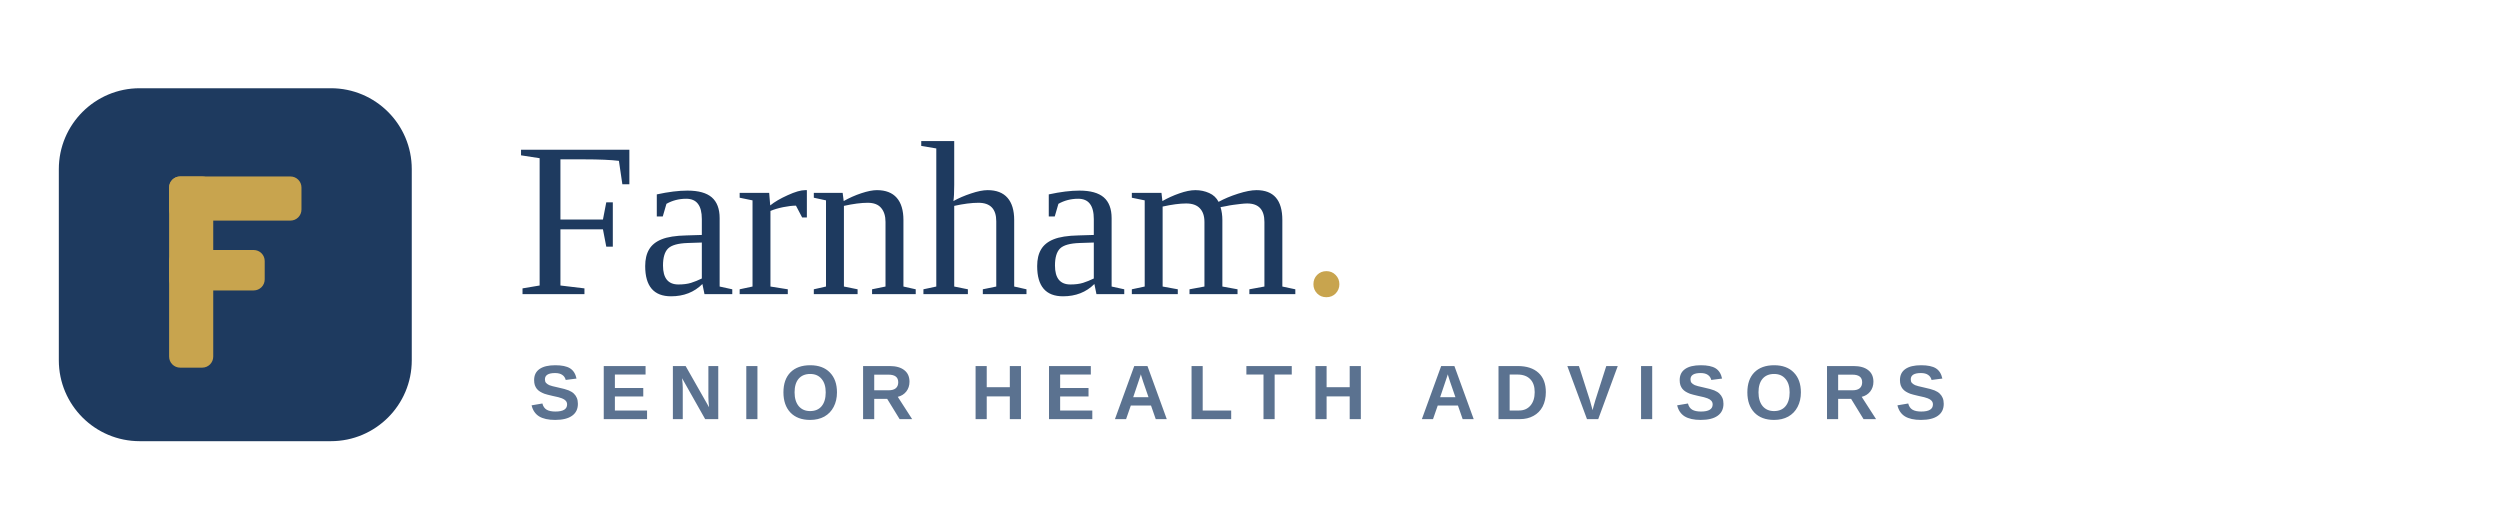
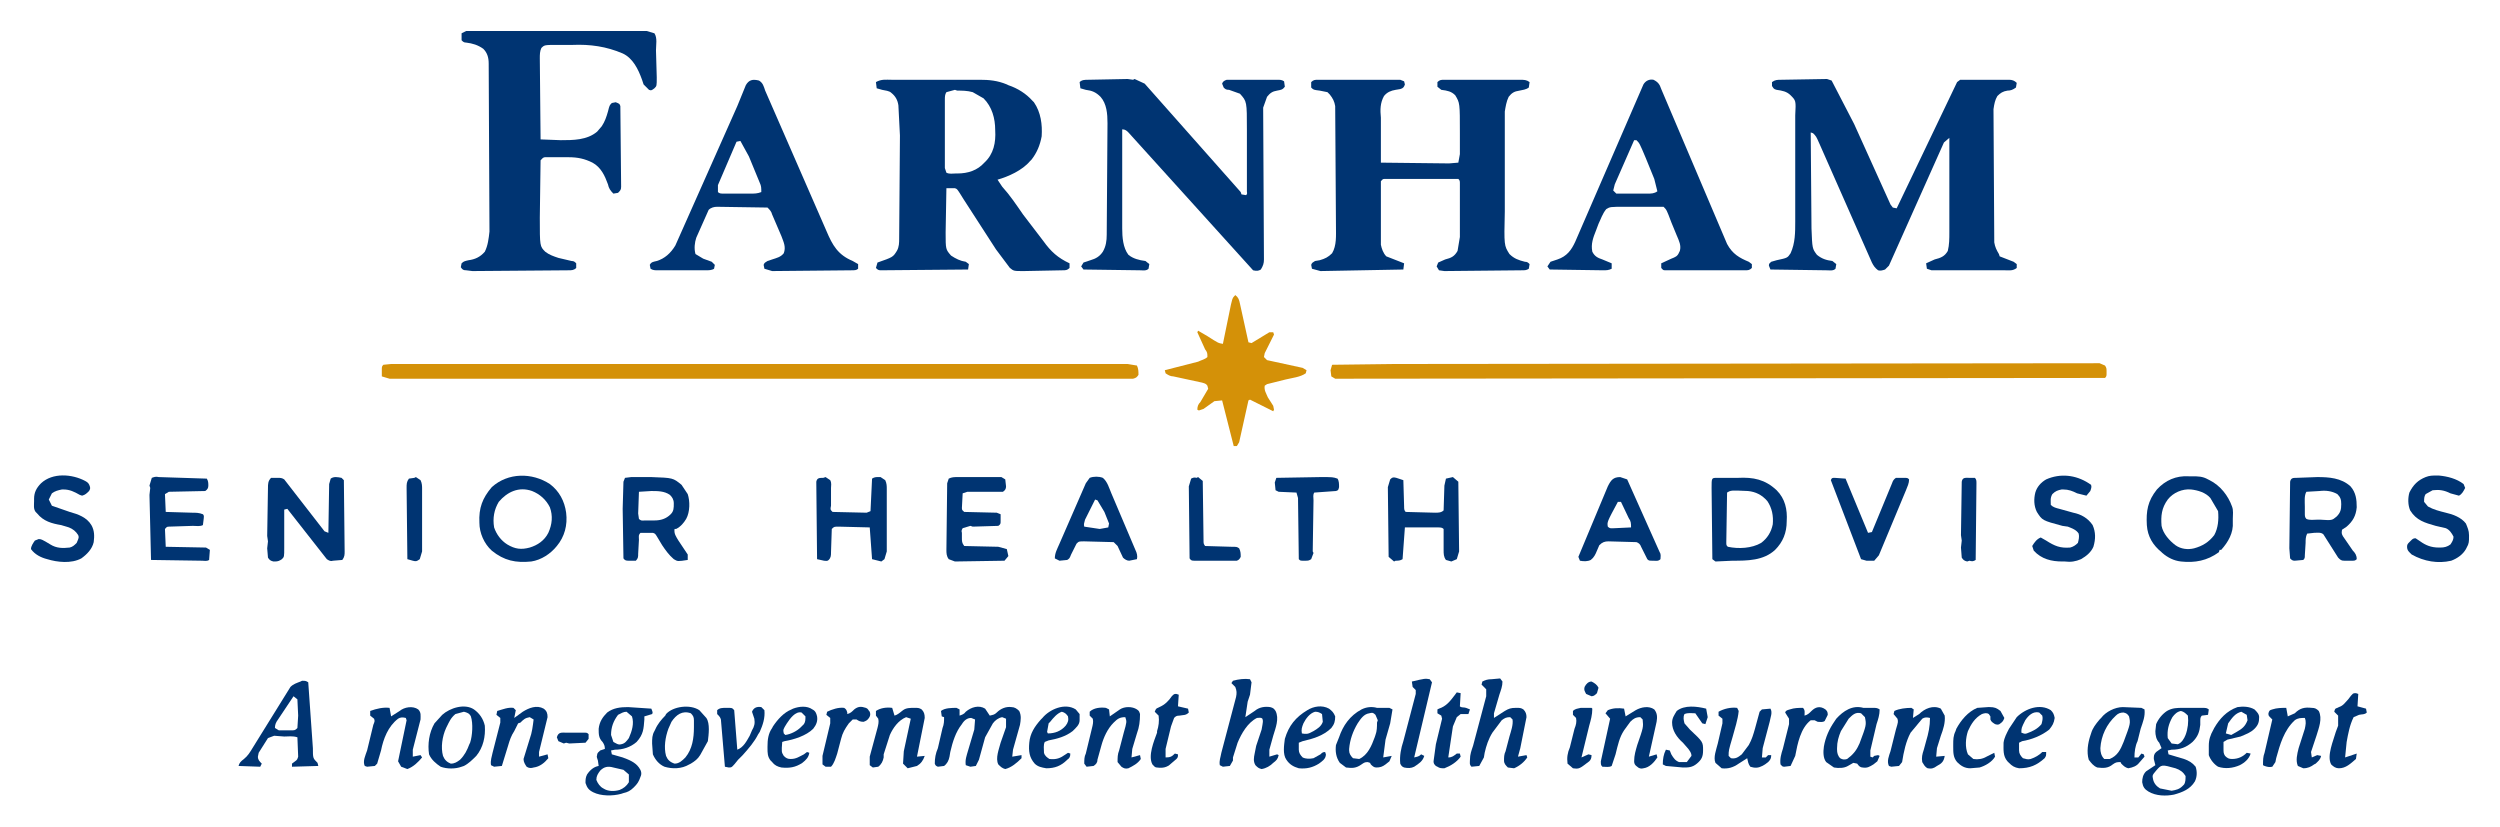
- <svg xmlns="http://www.w3.org/2000/svg" viewBox="0 0 340 72" role="img" aria-label="Farnham Senior Health Advisors">
-   <rect x="8" y="12" width="48" height="48" rx="11" fill="#1E3A5F" />
-   <rect x="23" y="24" width="6" height="26" rx="1.5" fill="#C8A44E" />
-   <rect x="23" y="24" width="18" height="6" rx="1.5" fill="#C8A44E" />
-   <rect x="23" y="34" width="13" height="5.5" rx="1.5" fill="#C8A44E" />
-   <text x="70" y="40" font-family="'DM Serif Display', Georgia, 'Times New Roman', serif" font-size="30" fill="#1E3A5F">Farnham<tspan fill="#C8A44E">.</tspan>
-   </text>
-   <text x="72" y="57" font-family="'Plus Jakarta Sans', Arial, Helvetica, sans-serif" font-size="10.5" letter-spacing="2.4" fill="#5B7290" font-weight="600">SENIOR HEALTH ADVISORS</text>
+ <svg xmlns="http://www.w3.org/2000/svg" viewBox="406 526 3228 1067" role="img" aria-label="Farnham Senior Health Advisors - a non-government health insurance agent">
+   <g fill="#003472">
+     <path d="M1008 566L1241 566L1251 569C1255 575 1253 584 1253 591L1254 626C1254 637 1254 637 1251 640C1247 643 1247 643 1244 642L1237 635L1235 629C1230 615 1223 601 1210 595C1189 586 1168 583 1145 584L1126 584C1109 584 1109 584 1105 588C1103 592 1103 597 1103 601L1104 706L1130 707C1146 707 1164 707 1177 696L1183 689C1187 683 1189 677 1191 670C1193 662 1193 662 1196 659L1201 658C1206 660 1206 660 1207 663L1208 767C1208 771 1207 772 1204 775L1198 776C1194 772 1192 769 1191 764C1187 753 1182 742 1171 736C1161 731 1152 729 1140 729L1110 729C1107 729 1106 731 1104 733L1103 807C1103 844 1103 844 1110 851C1115 855 1121 857 1127 859L1144 863C1147 863 1148 864 1150 866L1150 872C1147 875 1144 875 1140 875L1016 876L1008 875C1004 875 1003 874 1001 871L1002 866C1005 863 1007 863 1011 862C1019 861 1026 858 1032 851C1036 843 1037 834 1038 825L1037 608C1037 600 1035 594 1030 589C1023 584 1016 582 1008 581C1005 581 1004 580 1002 578L1002 569L1008 566Z" />
+     <path d="M1386 630C1391 633 1392 637 1394 643L1473 824C1481 843 1488 855 1507 863L1514 867L1514 873C1512 875 1509 875 1506 875L1403 876L1393 873L1392 868C1393 865 1394 865 1397 863L1403 861C1409 859 1414 858 1418 853C1421 845 1418 839 1415 831L1403 803C1402 799 1400 797 1397 794L1332 793C1328 793 1324 794 1321 797L1305 833C1303 839 1302 847 1304 854L1314 860L1325 864L1329 868L1328 873C1325 875 1321 875 1317 875L1255 875C1252 875 1249 875 1246 873L1245 868C1247 864 1250 864 1254 863C1264 860 1272 853 1278 843L1358 663L1369 636C1373 629 1378 628 1386 630ZM1357 709L1333 765L1333 774C1335 776 1337 776 1341 776L1375 776C1380 776 1384 776 1389 774C1389 769 1389 766 1387 762L1373 728L1362 708L1357 709Z" />
+     <path d="M1557 629L1671 629C1683 629 1694 630 1706 635L1708 636C1720 640 1731 647 1739 656L1741 658C1750 671 1752 687 1751 702C1749 713 1745 723 1738 732L1736 734C1726 746 1708 754 1694 758L1700 767C1710 778 1718 790 1727 803L1753 837C1763 851 1772 859 1787 866L1787 872C1784 875 1782 875 1778 875L1728 876C1715 876 1715 876 1710 872L1692 848L1650 783C1642 770 1642 770 1639 769L1628 769L1627 826C1627 848 1627 848 1634 856C1640 860 1646 863 1653 864L1657 867L1656 874L1543 875C1540 875 1539 874 1537 872L1539 865C1559 858 1559 858 1564 850C1567 845 1567 839 1567 834L1568 701L1566 662C1565 655 1562 650 1557 646C1554 643 1549 643 1545 642L1538 640L1537 632C1544 628 1550 629 1557 629ZM1628 645C1626 648 1626 651 1626 655L1626 743L1628 749C1632 751 1636 750 1640 750L1642 750C1656 750 1668 746 1677 736C1689 725 1692 710 1691 694C1691 679 1687 664 1676 653L1662 645C1655 643 1648 643 1642 643L1639 642L1628 645Z" />
+     <path d="M1811 629L1862 628L1869 629L1871 628L1884 634L2008 774L2009 777L2015 778C2017 776 2016 775 2016 773L2016 694C2016 657 2016 657 2007 647L1993 642C1989 642 1988 641 1986 639L1984 634C1985 631 1987 630 1990 629L2055 629C2059 629 2061 629 2064 631L2065 638C2062 642 2060 642 2055 643C2049 644 2046 646 2042 651L2037 665L2038 861C2038 866 2037 869 2034 874C2031 876 2028 876 2024 875L1863 697C1861 695 1859 693 1855 693L1855 821C1855 832 1856 846 1863 855C1869 860 1877 862 1885 863L1890 867L1889 873C1886 876 1882 875 1878 875L1805 874L1802 870L1805 865L1814 862C1821 860 1826 857 1830 851C1834 844 1835 837 1835 829L1836 685C1836 673 1835 660 1827 651C1821 645 1816 643 1808 642L1801 640L1800 632C1803 629 1807 629 1811 629Z" />
+     <path d="M2108 629L2214 629L2219 631L2220 635C2219 638 2218 640 2214 641L2208 642C2202 643 2197 645 2193 650C2188 659 2188 668 2189 678L2189 736L2277 737L2289 736L2291 725L2291 698C2291 659 2291 659 2285 649C2280 644 2275 643 2267 642L2262 638L2262 632C2265 629 2267 629 2271 629L2368 629C2374 629 2377 629 2381 632L2380 639C2376 642 2372 642 2368 643C2361 644 2358 646 2354 651C2351 657 2350 664 2349 670L2349 799C2348 843 2348 843 2355 854C2361 860 2367 862 2375 864C2378 864 2379 865 2381 867L2380 873C2377 875 2375 875 2371 875L2271 876L2264 875L2261 870L2263 865L2272 861C2280 859 2284 857 2288 850L2291 832L2291 763C2291 760 2291 759 2289 757L2194 757C2191 757 2191 758 2189 760L2189 842C2190 847 2192 853 2196 857L2219 866L2218 874L2111 876L2100 873L2099 868C2100 865 2101 865 2104 863L2110 862C2117 860 2121 858 2126 853C2132 843 2131 830 2131 819L2130 663C2129 657 2127 653 2123 648L2120 645L2110 643C2102 642 2102 642 2099 639L2099 632C2102 629 2104 629 2108 629Z" />
+     <path d="M2541 629C2547 632 2549 635 2551 641L2636 841C2643 854 2652 859 2664 864L2668 867L2668 872C2665 875 2663 875 2659 875L2556 875C2553 875 2553 874 2551 872L2551 866L2564 860C2569 858 2572 857 2574 852L2575 850C2577 843 2574 837 2571 830L2564 813C2558 797 2558 797 2554 793L2505 793C2485 793 2485 793 2480 796C2475 802 2473 809 2470 815L2467 823C2463 833 2460 841 2462 851C2465 857 2469 859 2475 861L2487 866L2487 873C2483 875 2480 875 2476 875L2407 874L2404 870L2408 864L2417 861C2429 857 2435 849 2440 838L2528 635C2531 630 2536 628 2541 629ZM2516 707L2491 764L2489 772L2493 776L2533 776C2538 776 2542 776 2546 773L2542 757L2531 730C2523 711 2523 711 2519 707L2516 707Z" />
+     <path d="M2706 629L2765 628L2771 630L2800 686L2847 790L2850 794L2855 795L2933 632L2937 629L3000 629C3004 629 3007 630 3010 633L3009 639C3005 642 3002 643 2998 643C2992 644 2989 646 2985 650C2982 655 2981 660 2980 667L2981 839C2982 845 2984 849 2987 854L2988 857L3006 864L3010 867L3010 872C3005 876 3000 875 2995 875L2900 875L2894 873L2893 866L2904 861C2912 859 2917 857 2921 850C2923 842 2923 834 2923 826L2923 704L2916 710L2845 869L2840 874C2837 875 2834 876 2831 875C2827 872 2825 869 2823 865L2755 711C2751 702 2751 702 2747 698L2744 697L2745 821C2746 847 2746 847 2752 855C2758 860 2764 862 2772 863L2777 867L2776 873C2773 876 2769 875 2764 875L2692 874L2690 869C2690 866 2691 866 2693 864L2700 862C2714 859 2714 859 2718 853C2724 840 2724 826 2724 812L2724 675C2725 656 2725 656 2718 649C2713 644 2707 643 2700 642C2696 641 2696 640 2694 637L2694 632C2698 629 2701 629 2706 629Z" />
+     <path d="M516 1147C520 1149 521 1151 522 1154C523 1157 522 1158 521 1160C518 1163 516 1165 512 1166L509 1165C502 1161 496 1158 488 1158L486 1158C481 1159 477 1160 473 1163L469 1171L473 1179L496 1187C507 1190 518 1194 524 1204C528 1211 528 1218 527 1226C525 1235 518 1242 511 1247C498 1254 480 1252 467 1248C459 1246 451 1242 446 1235C446 1231 449 1227 451 1224L456 1222C460 1222 462 1224 466 1226L471 1229C479 1234 487 1234 496 1233C500 1232 502 1230 505 1227C508 1220 508 1220 507 1217C504 1212 500 1209 495 1207L485 1204C473 1202 462 1199 454 1189L452 1187C449 1183 450 1178 450 1173L450 1170C450 1162 453 1156 459 1150C474 1136 499 1138 516 1147Z" />
+     <path d="M1116 1151C1128 1160 1135 1173 1137 1188C1139 1204 1135 1219 1125 1231C1117 1241 1105 1249 1092 1251C1072 1253 1057 1250 1041 1237C1031 1228 1025 1214 1025 1201C1024 1182 1029 1169 1041 1155C1062 1136 1093 1136 1116 1151ZM1050 1174C1044 1184 1042 1195 1044 1207C1047 1216 1053 1224 1061 1229C1071 1235 1079 1236 1090 1233C1100 1230 1109 1224 1114 1214C1119 1203 1120 1192 1116 1181C1111 1171 1103 1164 1093 1160C1076 1154 1061 1161 1050 1174Z" />
+     <path d="M3103 1150L3106 1152C3107 1155 3106 1157 3105 1160L3100 1166L3088 1163C3082 1160 3077 1158 3070 1158L3068 1158C3063 1159 3060 1160 3056 1164C3053 1169 3054 1173 3054 1178C3057 1181 3061 1182 3065 1183L3083 1188C3093 1190 3102 1195 3108 1204C3112 1213 3112 1222 3109 1232C3106 1239 3100 1244 3093 1248C3086 1251 3080 1252 3072 1251L3069 1251C3055 1251 3042 1248 3032 1237L3030 1231C3033 1226 3036 1222 3041 1220L3048 1224C3059 1231 3066 1234 3079 1233C3083 1232 3086 1230 3089 1227C3090 1223 3091 1219 3090 1215C3087 1210 3081 1208 3076 1206L3069 1205C3043 1198 3043 1198 3036 1187C3032 1179 3032 1170 3034 1162C3036 1155 3041 1149 3048 1145C3066 1137 3086 1139 3103 1150Z" />
+     <path d="M3232 1141L3236 1141C3244 1141 3250 1141 3257 1145L3259 1146C3273 1153 3283 1166 3288 1180C3290 1185 3289 1191 3289 1196L3289 1200C3290 1214 3283 1226 3274 1236L3272 1236L3271 1239C3256 1250 3240 1253 3222 1251C3213 1250 3205 1246 3198 1240L3197 1239C3186 1230 3179 1219 3178 1204C3177 1186 3179 1173 3191 1158C3202 1146 3216 1140 3232 1141ZM3205 1171C3197 1182 3196 1192 3197 1205C3199 1215 3207 1224 3215 1230C3222 1235 3231 1236 3239 1234C3250 1231 3258 1226 3265 1217C3270 1208 3271 1197 3270 1186L3260 1169C3254 1162 3244 1159 3235 1158C3224 1157 3212 1162 3205 1171Z" />
+     <path d="M3552 1140L3555 1140C3566 1141 3578 1144 3587 1151L3589 1156C3587 1160 3585 1164 3581 1166L3570 1163C3562 1159 3556 1158 3547 1159L3538 1164C3536 1167 3536 1170 3536 1174L3541 1180C3548 1184 3556 1186 3564 1188C3573 1190 3584 1194 3590 1202C3592 1207 3594 1211 3594 1217L3594 1219C3594 1225 3594 1228 3591 1233L3590 1235C3586 1242 3579 1247 3571 1250C3554 1254 3536 1251 3520 1242C3517 1239 3514 1237 3514 1232C3514 1229 3515 1228 3517 1226L3519 1224C3521 1222 3522 1221 3525 1221L3531 1225C3538 1230 3545 1233 3555 1233L3557 1233C3562 1233 3566 1232 3570 1229C3572 1226 3574 1223 3574 1219C3572 1215 3569 1210 3564 1208L3551 1205C3537 1201 3526 1198 3518 1185C3515 1178 3515 1169 3517 1162C3522 1152 3528 1146 3538 1142C3543 1140 3547 1140 3552 1140Z" />
+     <path d="M611 1142L673 1144C675 1147 675 1150 675 1153C675 1156 674 1158 671 1160L624 1161L619 1164L620 1187L654 1188C659 1188 663 1188 668 1190C670 1192 669 1194 669 1196L668 1204C664 1206 660 1205 655 1205L624 1206C621 1206 621 1207 619 1209L620 1232L672 1233L677 1236L676 1249C673 1251 670 1250 667 1250L601 1249L599 1165L600 1156L599 1153L602 1143C605 1142 607 1141 611 1142Z" />
+     <path d="M1221 1142L1247 1142C1275 1143 1275 1143 1286 1152L1294 1164C1297 1173 1297 1187 1292 1196C1289 1201 1285 1206 1279 1209L1277 1209C1276 1215 1279 1219 1282 1224L1294 1242L1294 1249C1281 1251 1281 1251 1276 1248C1270 1243 1265 1236 1261 1230L1255 1220C1252 1215 1252 1215 1249 1214L1233 1214C1230 1217 1231 1219 1231 1223L1230 1241C1230 1245 1230 1247 1227 1250L1218 1250C1215 1250 1213 1250 1211 1247L1210 1183L1211 1148L1213 1143L1221 1142ZM1231 1161L1230 1189L1231 1196C1234 1199 1236 1198 1239 1198L1251 1198C1259 1198 1266 1196 1272 1190C1276 1186 1276 1182 1276 1176C1276 1171 1274 1168 1271 1165C1264 1160 1255 1160 1247 1160L1231 1161Z" />
+     <path d="M1643 1142L1699 1142L1704 1145L1705 1154C1705 1157 1704 1159 1701 1161L1655 1161L1649 1163L1648 1182C1648 1185 1649 1185 1651 1187L1693 1188L1698 1190L1698 1199C1698 1202 1698 1203 1695 1205L1662 1206L1659 1205L1649 1208C1648 1210 1647 1211 1648 1214L1648 1220C1648 1225 1648 1227 1651 1231L1695 1232L1706 1235L1708 1244L1703 1250L1639 1251L1631 1248C1628 1244 1628 1240 1628 1236L1629 1150L1631 1144C1635 1142 1638 1142 1643 1142Z" />
+     <path d="M1830 1143C1836 1148 1838 1156 1841 1163L1872 1236C1874 1240 1875 1244 1874 1248L1864 1250C1861 1250 1858 1248 1856 1246L1849 1231L1844 1226L1806 1225C1799 1225 1799 1225 1796 1228L1789 1242C1787 1247 1787 1247 1784 1249L1774 1250L1768 1247C1768 1240 1771 1235 1774 1228L1808 1150L1813 1143C1818 1141 1825 1141 1830 1143ZM1820 1171L1807 1197C1806 1201 1805 1203 1806 1206L1826 1209L1837 1207L1838 1202L1832 1187L1823 1172L1820 1171Z" />
+     <path d="M847 1143L850 1146L851 1238C851 1242 851 1245 848 1249L836 1250C833 1251 831 1250 828 1248L777 1183L773 1184L773 1233C773 1245 773 1245 770 1248C767 1250 765 1251 761 1251L759 1251C755 1250 754 1249 752 1246L751 1234L752 1225L751 1218L752 1156C752 1151 752 1147 756 1143L765 1143C768 1143 770 1143 773 1145L825 1212L830 1214L831 1151L833 1144C837 1141 842 1142 847 1143Z" />
+     <path d="M941 1143L943 1142L949 1146C951 1150 951 1154 951 1157L951 1238L948 1248C944 1251 943 1251 939 1250L932 1248L931 1156C931 1151 931 1148 934 1144L941 1143Z" />
+     <path d="M1469 1143L1472 1142L1478 1146C1480 1150 1479 1153 1479 1156L1479 1179C1478 1184 1478 1184 1481 1187L1525 1188L1530 1186L1532 1144C1535 1142 1537 1142 1540 1142L1543 1142L1549 1146C1551 1150 1551 1154 1551 1157L1551 1238L1548 1248L1544 1251L1532 1248L1529 1207L1489 1206C1483 1206 1483 1206 1480 1209L1479 1239C1479 1243 1479 1246 1476 1249C1474 1251 1472 1250 1470 1250L1461 1248L1460 1148C1461 1143 1464 1143 1469 1143Z" />
+     <path d="M1951 1143L1953 1142L1959 1147L1960 1223C1960 1228 1960 1228 1962 1231L1996 1232C2003 1232 2003 1232 2006 1234C2008 1238 2008 1241 2008 1245C2007 1247 2006 1249 2003 1250L1949 1250C1945 1250 1944 1250 1942 1247L1941 1154L1944 1144C1946 1143 1948 1142 1951 1143Z" />
+     <path d="M2133 1144C2135 1147 2135 1151 2135 1155C2134 1159 2134 1159 2131 1160L2103 1162C2101 1165 2102 1168 2102 1172L2101 1238L2102 1240L2099 1248C2096 1250 2095 1250 2091 1250L2089 1250C2085 1250 2085 1250 2083 1248L2082 1169L2080 1162L2057 1161L2053 1159L2052 1149L2054 1143L2111 1142C2127 1142 2127 1142 2133 1144Z" />
+     <path d="M2209 1143L2218 1146L2219 1180C2219 1183 2219 1185 2221 1187L2259 1188C2263 1188 2267 1188 2270 1185L2271 1153L2273 1144L2282 1142L2289 1148L2290 1238L2287 1248L2280 1251L2273 1249C2270 1245 2270 1241 2270 1236L2270 1209C2268 1207 2266 1207 2262 1207L2220 1207L2217 1248C2214 1250 2211 1250 2208 1250L2206 1251L2199 1245L2198 1155L2201 1145C2204 1142 2205 1142 2209 1143Z" />
+     <path d="M2498 1142L2507 1145L2549 1239C2551 1242 2550 1245 2550 1248C2547 1251 2544 1250 2541 1250C2535 1250 2535 1250 2533 1248L2525 1232C2524 1229 2522 1227 2519 1226L2483 1225C2478 1225 2475 1226 2471 1230L2468 1237C2466 1242 2464 1246 2460 1249C2456 1251 2451 1251 2446 1250L2444 1245L2482 1154C2486 1146 2489 1142 2498 1142ZM2495 1174C2481 1200 2481 1200 2482 1206C2485 1209 2487 1208 2491 1208L2512 1207C2512 1202 2512 1199 2509 1195L2499 1174L2495 1174Z" />
+     <path d="M2623 1143L2650 1143C2670 1142 2685 1145 2700 1159C2711 1170 2714 1184 2713 1199C2713 1214 2708 1226 2698 1236C2683 1250 2662 1250 2643 1250L2621 1251L2617 1248L2616 1156C2616 1143 2616 1143 2623 1143ZM2636 1162L2635 1226C2635 1230 2635 1230 2637 1232C2651 1235 2668 1234 2680 1227C2688 1221 2693 1213 2695 1203C2696 1192 2694 1182 2688 1173C2681 1165 2673 1161 2663 1160C2641 1159 2641 1159 2636 1162Z" />
+     <path d="M2775 1143L2789 1144L2818 1214L2823 1213L2849 1150C2850 1147 2851 1145 2854 1143L2864 1143C2869 1143 2869 1143 2871 1145C2871 1150 2869 1154 2867 1159L2832 1243L2826 1250L2816 1250L2809 1248L2770 1146C2771 1143 2772 1143 2775 1143Z" />
+     <path d="M2949 1143L2956 1143C2958 1145 2958 1147 2958 1150L2957 1249C2954 1251 2952 1251 2949 1250L2946 1251C2942 1250 2941 1249 2939 1246L2938 1233L2939 1224L2938 1217L2939 1148C2940 1142 2944 1143 2949 1143Z" />
+     <path d="M3371 1143L3398 1142C3413 1142 3429 1143 3441 1154C3448 1162 3449 1171 3449 1181C3448 1192 3444 1199 3436 1206L3430 1210C3429 1215 3430 1217 3433 1221L3444 1237C3447 1240 3449 1243 3449 1248C3447 1250 3446 1250 3443 1250L3433 1250C3429 1250 3428 1249 3425 1246L3406 1216C3403 1213 3398 1214 3394 1214L3385 1215C3383 1219 3383 1223 3383 1227L3382 1243C3382 1246 3382 1247 3380 1249L3369 1250C3366 1250 3365 1249 3363 1247L3362 1234L3363 1148C3364 1143 3367 1143 3371 1143ZM3384 1161C3381 1166 3382 1174 3382 1180L3382 1189C3382 1192 3382 1194 3384 1196C3388 1198 3394 1197 3398 1197L3402 1197C3417 1198 3417 1198 3423 1193C3428 1188 3429 1184 3429 1177C3429 1171 3428 1168 3424 1164C3417 1160 3409 1159 3401 1160L3384 1161Z" />
+     <path d="M2020 1403L2022 1407L2020 1423L2017 1432L2014 1452L2026 1444C2032 1439 2039 1438 2046 1439C2050 1440 2051 1441 2053 1444C2058 1454 2053 1466 2050 1476L2045 1494L2045 1503L2055 1500L2057 1501C2056 1506 2054 1508 2050 1511C2046 1515 2041 1518 2035 1519C2031 1518 2030 1517 2027 1514C2024 1509 2025 1504 2026 1499L2028 1489L2035 1468C2037 1457 2037 1457 2036 1454C2034 1452 2032 1453 2029 1453C2017 1459 2009 1473 2004 1485L1998 1504L1998 1508L1994 1515L1985 1516L1981 1514C1980 1508 1982 1504 1983 1498L2002 1426C2003 1421 2003 1418 2001 1413L1996 1408L1998 1405C2005 1403 2013 1402 2020 1403Z" />
+     <path d="M2252 1403L2255 1407L2232 1504C2236 1503 2238 1503 2241 1500L2245 1502C2243 1509 2238 1512 2232 1516C2228 1518 2224 1518 2219 1517C2216 1516 2215 1514 2214 1512C2213 1502 2215 1492 2218 1483L2234 1422L2234 1417L2230 1413L2229 1406C2246 1402 2246 1402 2252 1403Z" />
+     <path d="M2343 1402L2346 1406C2346 1412 2344 1417 2342 1423L2335 1447L2335 1453L2349 1444C2354 1441 2357 1440 2363 1440L2365 1440C2368 1440 2370 1440 2373 1442C2376 1445 2377 1448 2377 1452L2369 1492L2366 1503L2377 1501L2378 1504C2374 1510 2368 1515 2361 1518L2353 1517C2350 1514 2348 1512 2348 1508C2348 1504 2348 1500 2350 1496L2355 1477C2357 1470 2360 1462 2359 1455L2356 1452C2351 1452 2349 1453 2345 1456L2333 1472C2328 1480 2325 1489 2323 1498L2322 1504L2316 1515L2306 1516C2303 1513 2304 1511 2304 1507C2304 1500 2306 1495 2308 1489L2325 1425L2325 1416L2319 1410L2320 1406C2324 1404 2327 1403 2332 1403L2343 1402Z" />
+     <path d="M804 1407L810 1492C810 1505 810 1505 816 1511L817 1515L783 1516L783 1512L787 1509C790 1507 790 1506 791 1503L790 1478C784 1476 778 1477 773 1477L760 1476L752 1479L740 1498L739 1503C739 1507 741 1509 744 1512L742 1516L714 1515C715 1511 717 1509 721 1506C726 1502 729 1497 732 1492L781 1413C785 1409 789 1408 794 1406L796 1405C800 1405 801 1405 804 1407ZM785 1425L765 1455C762 1459 761 1462 761 1466L766 1469L784 1469C787 1469 788 1468 790 1466L791 1450L790 1429L785 1425Z" />
+     <path d="M2461 1406C2465 1408 2468 1410 2470 1414L2468 1421C2466 1423 2464 1425 2461 1425L2454 1422C2452 1418 2451 1417 2452 1413C2454 1409 2457 1406 2461 1406Z" />
+     <path d="M2287 1420L2292 1421L2291 1438C2293 1440 2296 1439 2299 1440L2304 1442L2302 1448L2292 1448L2287 1452L2282 1464L2276 1504C2281 1504 2283 1502 2287 1499L2291 1499L2292 1503C2287 1510 2279 1515 2271 1518C2267 1518 2265 1518 2262 1516L2260 1515C2258 1513 2257 1512 2257 1509L2260 1487L2268 1454L2267 1450L2262 1447L2262 1442L2264 1441C2273 1438 2278 1432 2284 1424L2287 1420Z" />
+     <path d="M3448 1421L3451 1422L3450 1438L3461 1441L3462 1446C3459 1449 3456 1448 3452 1449L3445 1452C3440 1462 3438 1473 3436 1484L3434 1504L3449 1499L3448 1506C3441 1512 3435 1518 3426 1518C3422 1518 3419 1516 3416 1513C3410 1502 3419 1482 3422 1471L3425 1463L3425 1450L3420 1445C3421 1441 3421 1441 3424 1440L3426 1439C3432 1437 3434 1433 3438 1429C3444 1421 3444 1421 3448 1421Z" />
+     <path d="M1925 1422L1928 1423L1927 1438L1940 1441L1941 1446C1937 1450 1934 1449 1929 1450C1925 1450 1924 1451 1922 1453L1918 1464L1911 1493L1911 1504C1917 1504 1919 1503 1923 1499L1927 1500C1927 1503 1927 1504 1925 1506L1918 1512C1913 1517 1907 1518 1900 1517C1897 1517 1896 1515 1894 1513C1888 1502 1896 1483 1900 1472L1900 1470C1902 1464 1903 1457 1902 1450L1897 1445C1898 1443 1898 1441 1901 1440L1903 1439C1910 1436 1915 1431 1919 1425C1922 1422 1922 1422 1925 1422Z" />
+     <path d="M946 1442C950 1446 949 1450 949 1455L939 1494L939 1503L949 1501L951 1504C946 1510 940 1516 932 1519L924 1516L920 1509L931 1456L930 1453C926 1452 923 1452 920 1454C907 1464 901 1480 898 1495L893 1512L890 1515L880 1516L877 1515C874 1509 878 1501 880 1495L888 1462C890 1457 890 1457 889 1454L884 1450L884 1444C892 1441 901 1439 909 1440L911 1451L922 1444C928 1439 939 1437 946 1442Z" />
+     <path d="M1018 1442C1025 1447 1030 1454 1032 1463C1033 1477 1030 1491 1021 1502C1016 1507 1011 1512 1005 1515L1002 1516C994 1519 983 1519 975 1516C969 1512 963 1507 960 1500C958 1487 960 1472 967 1460L977 1449C987 1440 1006 1434 1018 1442ZM994 1448C988 1453 986 1458 983 1464L982 1466C977 1477 975 1491 978 1502C980 1507 983 1510 988 1512C993 1512 996 1510 1000 1507C1006 1501 1009 1495 1012 1487L1013 1485C1016 1476 1017 1460 1014 1451C1012 1447 1009 1446 1005 1445L994 1448Z" />
+     <path d="M1108 1441C1112 1444 1113 1447 1113 1452L1102 1497L1102 1503L1113 1500L1114 1505C1109 1511 1103 1516 1095 1517C1092 1518 1089 1518 1086 1516C1084 1513 1082 1510 1082 1506L1090 1480C1093 1472 1094 1463 1095 1455L1090 1452C1084 1453 1082 1455 1078 1459L1075 1460L1070 1470C1066 1476 1064 1482 1062 1489L1054 1515L1044 1516L1040 1514C1039 1508 1041 1503 1042 1498L1052 1459L1052 1453L1047 1449L1048 1444C1055 1442 1062 1439 1069 1440L1072 1443L1070 1453L1081 1445C1089 1440 1099 1436 1108 1441Z" />
+     <path d="M1309 1443L1318 1453C1323 1460 1321 1475 1320 1483L1310 1501C1307 1506 1303 1509 1298 1512L1296 1513C1286 1519 1274 1519 1264 1516C1257 1513 1252 1507 1249 1500L1248 1486C1248 1480 1248 1475 1251 1470L1252 1468C1255 1461 1260 1455 1265 1450L1266 1448C1275 1438 1297 1435 1309 1443ZM1273 1458L1269 1467C1265 1478 1263 1491 1266 1502C1268 1507 1271 1510 1277 1512C1283 1512 1287 1508 1291 1504C1300 1493 1302 1479 1302 1465L1302 1456C1302 1452 1301 1450 1298 1447C1287 1443 1279 1449 1273 1458Z" />
+     <path d="M1455 1442C1459 1444 1460 1447 1461 1451C1462 1457 1460 1462 1456 1467C1447 1476 1431 1481 1419 1483L1416 1484C1415 1497 1415 1497 1418 1502C1421 1505 1423 1506 1427 1506C1434 1506 1438 1503 1444 1500L1448 1497L1451 1498C1450 1504 1447 1507 1442 1511C1433 1517 1425 1518 1415 1517C1410 1516 1406 1514 1403 1510L1401 1508C1397 1503 1397 1498 1397 1492L1397 1490C1397 1481 1398 1473 1403 1466L1404 1464C1410 1455 1418 1446 1428 1442L1430 1441C1438 1438 1448 1437 1455 1442ZM1422 1460C1417 1468 1417 1468 1418 1473L1420 1475C1427 1474 1435 1470 1440 1465L1444 1461C1446 1458 1446 1455 1446 1451L1441 1446C1433 1444 1426 1454 1422 1460Z" />
+     <path d="M1678 1441L1684 1450C1688 1449 1690 1449 1693 1446C1698 1441 1705 1438 1712 1439C1716 1439 1719 1441 1722 1444C1725 1450 1724 1456 1723 1462L1714 1494L1713 1503L1725 1501L1725 1505C1719 1511 1712 1517 1704 1519C1700 1518 1698 1516 1695 1513C1691 1505 1696 1493 1698 1485L1705 1465L1705 1454L1700 1452C1695 1453 1691 1456 1688 1460L1678 1478L1670 1507L1666 1515L1659 1516L1653 1514C1652 1507 1654 1502 1656 1495L1664 1468L1665 1455L1660 1453C1655 1453 1651 1456 1648 1461C1640 1471 1636 1484 1633 1497L1632 1503C1631 1508 1629 1512 1625 1515L1617 1516C1615 1515 1614 1515 1613 1512C1613 1505 1614 1499 1617 1492L1623 1466C1625 1461 1625 1457 1625 1452L1622 1451L1621 1444C1626 1440 1635 1440 1641 1440L1645 1442L1645 1450C1648 1449 1651 1448 1653 1445C1660 1439 1670 1436 1678 1441Z" />
+     <path d="M1795 1442L1800 1448L1800 1456C1800 1462 1795 1466 1791 1470C1782 1477 1771 1480 1760 1482L1755 1484C1753 1488 1754 1493 1754 1498C1755 1502 1758 1504 1761 1506C1770 1507 1775 1505 1782 1500L1785 1498L1788 1499C1788 1503 1787 1505 1784 1507C1776 1515 1768 1518 1757 1518C1751 1517 1746 1516 1742 1512C1735 1504 1734 1496 1735 1485C1736 1473 1742 1464 1750 1455L1752 1453C1761 1442 1781 1433 1795 1442ZM1762 1458L1760 1460L1758 1471L1759 1473C1768 1473 1776 1470 1782 1463C1785 1459 1786 1456 1785 1451C1783 1448 1781 1446 1777 1445C1771 1447 1766 1453 1762 1458Z" />
+     <path d="M2122 1441C2126 1444 2128 1446 2130 1451C2130 1457 2129 1461 2125 1466C2115 1476 2101 1480 2088 1483L2083 1485L2083 1494C2083 1498 2085 1501 2088 1504C2092 1506 2097 1506 2102 1505L2111 1500C2113 1498 2114 1497 2117 1497L2118 1500C2118 1506 2113 1509 2109 1512C2101 1517 2093 1519 2083 1518C2076 1516 2071 1513 2067 1507C2062 1500 2064 1488 2065 1480C2070 1463 2079 1452 2094 1443C2102 1438 2113 1436 2122 1441ZM2089 1460C2087 1465 2086 1468 2087 1473C2092 1474 2095 1474 2100 1471L2102 1470C2107 1467 2112 1464 2114 1458L2113 1448C2110 1446 2108 1445 2104 1445C2097 1447 2092 1454 2089 1460Z" />
+     <path d="M2184 1440L2200 1440L2204 1442L2201 1460L2195 1481L2192 1504L2203 1502L2200 1509L2195 1513C2191 1516 2188 1517 2183 1517C2180 1517 2178 1515 2176 1513L2175 1511L2172 1510C2168 1510 2167 1511 2164 1513C2157 1518 2152 1518 2144 1517L2136 1511C2131 1504 2130 1496 2131 1488L2135 1478C2140 1463 2149 1450 2164 1442C2170 1439 2177 1438 2184 1440ZM2159 1460C2153 1470 2149 1481 2148 1493L2148 1495C2148 1499 2150 1502 2153 1505L2161 1506C2172 1501 2177 1489 2181 1478L2182 1475C2184 1470 2184 1464 2184 1459L2185 1456L2182 1449C2179 1446 2178 1446 2174 1447C2167 1448 2163 1454 2159 1460Z" />
+     <path d="M2609 1441L2611 1452L2608 1461L2604 1460L2595 1447C2590 1447 2586 1446 2581 1448C2579 1452 2580 1456 2581 1460L2588 1468C2605 1484 2605 1484 2605 1495C2605 1503 2603 1507 2597 1512C2591 1517 2586 1517 2579 1517L2557 1515L2553 1513C2553 1506 2554 1500 2557 1494L2562 1495L2564 1500C2567 1505 2569 1508 2574 1510L2584 1510L2590 1502C2590 1498 2588 1496 2586 1493L2579 1485C2571 1478 2565 1469 2565 1459C2565 1453 2568 1449 2571 1444C2581 1436 2597 1438 2609 1441Z" />
+     <path d="M2812 1440L2825 1440C2828 1440 2830 1440 2833 1442C2833 1449 2831 1455 2829 1461L2821 1495L2821 1503L2824 1504L2826 1502L2831 1501L2833 1502L2830 1509L2825 1513C2820 1516 2817 1518 2811 1517C2808 1517 2806 1515 2804 1512L2799 1511L2792 1515C2787 1518 2780 1518 2774 1517L2764 1510C2760 1505 2760 1497 2761 1490C2763 1478 2768 1467 2775 1457L2777 1454C2786 1444 2798 1436 2812 1440ZM2793 1454L2783 1470C2780 1477 2778 1484 2778 1492L2778 1494C2778 1498 2779 1502 2782 1505C2785 1507 2788 1507 2791 1506C2798 1501 2803 1495 2806 1488L2807 1486C2816 1462 2816 1462 2814 1452L2809 1447C2802 1445 2798 1449 2793 1454Z" />
+     <path d="M2973 1439L2975 1439C2981 1439 2984 1440 2989 1444L2994 1453C2993 1456 2992 1458 2989 1460C2987 1462 2985 1462 2982 1461C2979 1459 2977 1458 2976 1455L2976 1451L2974 1448C2971 1446 2968 1447 2965 1448C2956 1453 2951 1461 2947 1470C2944 1479 2943 1491 2947 1500L2954 1506C2960 1507 2966 1506 2971 1503L2981 1498L2982 1503C2978 1510 2969 1515 2962 1517L2950 1518C2943 1518 2938 1515 2933 1510C2928 1504 2928 1498 2928 1490L2928 1488C2928 1481 2928 1476 2931 1470L2932 1467C2938 1456 2947 1445 2959 1440L2973 1439Z" />
+     <path d="M3054 1443C3057 1446 3058 1448 3059 1453C3058 1460 3056 1463 3052 1468C3042 1476 3029 1481 3017 1483L3013 1485L3013 1495C3013 1499 3015 1502 3018 1505C3022 1506 3024 1507 3028 1506C3034 1504 3039 1501 3043 1497L3048 1497C3048 1502 3048 1502 3046 1505C3036 1514 3027 1518 3013 1518C3007 1517 3004 1515 3000 1511L2998 1509C2992 1502 2993 1494 2993 1485C2994 1478 2997 1473 3000 1467L3010 1452C3021 1441 3040 1434 3054 1443ZM3021 1456C3016 1466 3016 1466 3016 1472C3019 1473 3020 1474 3023 1473C3031 1470 3037 1467 3042 1461C3043 1457 3044 1454 3043 1450L3039 1446C3031 1444 3025 1450 3021 1456Z" />
+     <path d="M3147 1439L3171 1440L3175 1442C3176 1451 3173 1458 3170 1467L3166 1483C3163 1489 3162 1497 3162 1504L3167 1504L3171 1499L3174 1500L3175 1503L3168 1511C3165 1515 3160 1517 3154 1518C3150 1517 3148 1515 3145 1512L3144 1510C3140 1510 3138 1510 3134 1513C3128 1518 3122 1518 3114 1517C3109 1515 3106 1511 3103 1507C3100 1497 3102 1485 3105 1476L3106 1473C3108 1466 3112 1461 3117 1455L3119 1453C3125 1445 3137 1439 3147 1439ZM3138 1450C3126 1461 3119 1476 3118 1492C3118 1497 3119 1502 3123 1506L3130 1506C3140 1502 3144 1494 3148 1484C3157 1460 3157 1460 3155 1451C3153 1448 3152 1447 3148 1446C3144 1446 3141 1447 3138 1450Z" />
+     <path d="M3317 1442C3320 1445 3323 1448 3323 1452C3323 1458 3322 1462 3317 1467C3312 1472 3306 1474 3299 1477L3282 1481L3277 1484L3277 1493C3277 1497 3277 1499 3279 1502C3282 1505 3284 1506 3288 1506C3296 1506 3302 1503 3307 1498L3312 1499C3310 1506 3304 1511 3298 1514C3289 1518 3279 1519 3270 1516C3265 1513 3260 1507 3258 1501L3258 1489C3258 1481 3260 1475 3264 1468L3265 1466C3272 1454 3281 1444 3295 1439C3302 1438 3310 1438 3317 1442ZM3283 1460L3280 1473L3287 1475L3294 1471C3301 1467 3305 1464 3308 1456L3307 1449L3300 1445C3292 1447 3288 1453 3283 1460Z" />
+     <path d="M1217 1439L1247 1441C1249 1446 1249 1446 1248 1448L1238 1451L1238 1455C1237 1467 1237 1474 1228 1484C1220 1491 1210 1494 1200 1494L1195 1495L1196 1500L1210 1504C1218 1507 1226 1510 1231 1517C1234 1521 1235 1525 1233 1529C1231 1535 1229 1538 1225 1542L1224 1543C1220 1547 1216 1549 1211 1550L1208 1551C1197 1554 1182 1554 1172 1549C1166 1546 1164 1543 1162 1537C1162 1533 1162 1530 1164 1526C1168 1520 1173 1516 1179 1515L1178 1508C1177 1505 1176 1503 1177 1501C1177 1498 1179 1497 1181 1495L1187 1493C1187 1489 1186 1487 1184 1484C1179 1479 1179 1474 1179 1467C1180 1458 1184 1452 1190 1446C1198 1440 1207 1439 1217 1439ZM1204 1449C1198 1457 1195 1465 1195 1475L1198 1484C1202 1486 1204 1488 1208 1487C1213 1486 1215 1483 1218 1479C1222 1470 1225 1460 1222 1451L1215 1445C1211 1445 1208 1447 1204 1449ZM1181 1521C1178 1525 1176 1528 1176 1533C1178 1538 1181 1542 1185 1544C1191 1548 1199 1548 1206 1546C1211 1544 1215 1541 1218 1536L1218 1526L1211 1520L1198 1517C1191 1515 1186 1516 1181 1521Z" />
+     <path d="M1389 1439L1393 1443C1394 1453 1391 1462 1387 1471L1385 1474C1380 1484 1373 1492 1365 1501L1359 1507C1351 1517 1351 1517 1347 1517L1342 1516L1337 1457C1337 1453 1335 1451 1332 1448L1332 1443C1335 1440 1339 1440 1343 1440L1348 1440C1352 1440 1352 1441 1354 1443L1358 1494C1366 1491 1370 1483 1374 1476L1377 1469C1380 1464 1381 1460 1380 1454L1377 1445C1379 1440 1383 1438 1389 1439Z" />
+     <path d="M1524 1440C1527 1441 1527 1443 1529 1445C1530 1448 1530 1450 1528 1453C1526 1456 1524 1457 1521 1458C1517 1458 1515 1457 1512 1455L1507 1455L1502 1460C1497 1467 1494 1472 1492 1480L1487 1499C1485 1505 1483 1512 1479 1516L1472 1516L1468 1513L1468 1502L1478 1460L1478 1453L1473 1449L1474 1445C1480 1442 1489 1439 1496 1440C1499 1442 1499 1443 1500 1446L1500 1448C1504 1447 1506 1445 1509 1442C1514 1438 1518 1438 1524 1440Z" />
+     <path d="M1558 1440L1561 1450C1565 1449 1568 1446 1572 1443C1576 1440 1581 1440 1586 1440L1588 1440C1591 1440 1593 1440 1596 1442C1599 1445 1600 1448 1600 1453L1590 1503L1600 1502C1598 1508 1595 1512 1590 1515L1578 1518L1572 1512L1573 1496L1582 1454L1576 1452C1566 1456 1559 1466 1555 1475L1547 1500L1547 1504C1546 1509 1544 1513 1540 1516L1533 1517L1529 1514L1529 1503L1539 1466C1540 1462 1541 1458 1540 1454L1537 1450L1537 1444C1543 1440 1551 1439 1558 1440Z" />
+     <path d="M1874 1442C1877 1444 1877 1445 1878 1448C1878 1457 1877 1465 1874 1473L1868 1493L1867 1504L1878 1501L1879 1506C1875 1512 1869 1515 1863 1518C1859 1519 1857 1518 1854 1516L1849 1510C1849 1504 1849 1500 1851 1495L1857 1472C1861 1458 1861 1458 1859 1452C1852 1452 1849 1454 1844 1459C1836 1467 1831 1478 1828 1489L1823 1507C1823 1511 1821 1513 1818 1515L1809 1516L1806 1512C1806 1507 1806 1503 1808 1499L1816 1466C1817 1462 1818 1458 1817 1454L1813 1450L1813 1445C1818 1440 1827 1439 1834 1440L1838 1442L1839 1451L1852 1442C1858 1438 1868 1438 1874 1442Z" />
+     <path d="M2461 1440L2462 1441C2462 1449 2460 1456 2458 1463L2448 1504L2457 1500L2461 1501C2461 1505 2460 1507 2458 1509C2445 1519 2445 1519 2437 1518L2430 1512C2429 1504 2430 1498 2433 1491L2439 1467C2441 1462 2442 1458 2441 1453L2437 1449L2437 1444C2440 1441 2443 1441 2447 1440L2461 1440Z" />
+     <path d="M2542 1442C2546 1447 2546 1452 2545 1458L2535 1503L2545 1500L2546 1504C2542 1510 2536 1517 2528 1518C2525 1519 2522 1518 2520 1516C2517 1514 2516 1512 2516 1509C2516 1501 2518 1495 2520 1488C2528 1465 2528 1465 2527 1455L2524 1452C2518 1452 2515 1454 2511 1458L2503 1469C2497 1478 2495 1488 2492 1500L2487 1515C2484 1517 2479 1516 2475 1516C2473 1514 2473 1513 2473 1509L2485 1454L2479 1447L2482 1443C2489 1440 2496 1440 2503 1441L2505 1451L2518 1443C2525 1439 2535 1437 2542 1442Z" />
+     <path d="M2912 1441L2917 1450C2918 1459 2915 1468 2912 1476L2907 1492L2906 1503L2917 1502C2916 1509 2913 1512 2907 1515C2903 1518 2900 1519 2895 1518C2891 1516 2890 1513 2888 1510C2887 1504 2888 1500 2890 1494L2893 1483C2896 1473 2898 1464 2898 1453C2894 1452 2891 1452 2888 1454L2873 1472C2867 1483 2864 1497 2862 1510L2858 1515L2848 1516L2845 1515C2842 1509 2845 1502 2847 1496L2854 1468C2857 1458 2857 1458 2856 1454L2851 1448L2852 1444C2858 1441 2867 1440 2874 1440L2877 1442L2876 1453L2884 1448C2891 1441 2902 1436 2912 1441Z" />
+     <path d="M3224 1440L3248 1440C3255 1440 3255 1440 3258 1442L3257 1449L3249 1450C3247 1452 3247 1454 3247 1457L3247 1462C3246 1471 3244 1477 3237 1484C3229 1491 3221 1494 3210 1494L3205 1495L3206 1500L3226 1506C3232 1508 3237 1511 3241 1516C3243 1522 3243 1529 3240 1535C3234 1545 3224 1549 3213 1552C3203 1554 3190 1554 3180 1548C3175 1545 3173 1542 3172 1536C3172 1531 3173 1526 3177 1522L3189 1514L3187 1506C3187 1502 3187 1500 3190 1497L3197 1492L3194 1485C3190 1481 3189 1475 3189 1470L3190 1461C3193 1454 3198 1448 3204 1444C3211 1440 3217 1440 3224 1440ZM3211 1452C3206 1461 3204 1469 3205 1479L3210 1486L3218 1487C3223 1485 3226 1480 3228 1475C3231 1467 3232 1458 3231 1450C3228 1447 3226 1445 3222 1444C3217 1445 3214 1448 3211 1452ZM3190 1521C3185 1527 3185 1527 3186 1532C3187 1537 3190 1541 3195 1544L3210 1547C3216 1546 3220 1545 3224 1541L3226 1539C3228 1536 3228 1532 3228 1528C3225 1523 3221 1520 3215 1518C3197 1513 3197 1513 3190 1521Z" />
+     <path d="M3358 1440L3360 1451L3369 1447C3376 1440 3382 1439 3391 1440C3395 1440 3397 1441 3400 1444C3405 1454 3400 1466 3397 1476L3390 1497L3391 1504L3398 1501L3403 1502C3402 1507 3399 1509 3396 1512L3394 1513C3390 1516 3386 1518 3380 1518L3373 1515C3370 1508 3372 1500 3374 1492L3382 1467C3383 1462 3384 1458 3382 1453C3377 1453 3373 1453 3369 1456C3355 1469 3350 1487 3345 1505L3344 1510L3340 1516C3336 1517 3333 1516 3330 1515L3328 1514C3328 1508 3328 1503 3330 1498L3340 1455L3338 1453C3335 1450 3335 1450 3335 1447C3336 1444 3336 1443 3340 1442C3346 1440 3352 1440 3358 1440Z" />
+     <path d="M2649 1440L2651 1444C2650 1455 2646 1467 2643 1478C2638 1495 2638 1495 2638 1502L2641 1505C2647 1506 2650 1504 2655 1500L2664 1488C2668 1481 2670 1474 2672 1467L2678 1445L2681 1442L2692 1441C2695 1446 2692 1452 2691 1458L2682 1492L2681 1504L2686 1504L2689 1501L2693 1501C2693 1505 2692 1507 2689 1510L2685 1513C2680 1516 2676 1518 2670 1517L2666 1516C2663 1512 2663 1509 2662 1505L2651 1512C2644 1517 2637 1519 2629 1518L2621 1511C2618 1504 2622 1494 2624 1486L2630 1460L2630 1454L2625 1450L2625 1445C2632 1441 2641 1439 2649 1440Z" />
+     <path d="M2763 1442C2765 1444 2766 1445 2766 1449L2762 1457C2759 1459 2756 1458 2753 1458L2749 1456L2744 1456C2731 1466 2727 1486 2724 1502L2718 1515L2710 1516C2707 1516 2707 1515 2705 1513C2704 1506 2706 1499 2708 1493L2716 1461L2716 1454L2711 1446C2712 1443 2714 1443 2717 1442C2723 1440 2728 1440 2734 1440C2737 1443 2736 1446 2736 1450C2740 1449 2742 1447 2745 1444C2750 1439 2756 1437 2763 1442Z" />
+     <path d="M1137 1472L1159 1472C1164 1472 1164 1472 1166 1474L1166 1480L1162 1485L1141 1486L1137 1485L1134 1486L1127 1483L1125 1478C1127 1471 1131 1472 1137 1472Z" />
+   </g>
+   <g fill="#D49108">
+     <path d="M2001 907C2005 910 2006 913 2007 918L2018 968L2022 969L2045 955L2050 955L2051 958L2039 982L2038 987L2042 991L2088 1001L2093 1004L2092 1008C2085 1013 2074 1014 2066 1016L2042 1022L2039 1024C2038 1030 2041 1034 2043 1039L2050 1050L2051 1055L2050 1057L2020 1042L2018 1043L2006 1097L2003 1102L1999 1102L1984 1043L1974 1044L1960 1054L1954 1056L1952 1055C1952 1051 1953 1048 1956 1045L1966 1028L1965 1024C1963 1021 1961 1021 1958 1020L1921 1012C1917 1012 1914 1010 1911 1008L1910 1004L1953 993C1957 991 1962 990 1965 987C1965 982 1965 981 1962 977L1952 955L1953 953L1965 960C1979 969 1979 969 1985 970L1993 931C1997 911 1997 911 2001 907Z" />
+     <path d="M911 996L1862 996L1874 998C1876 1002 1876 1006 1876 1010C1874 1013 1873 1014 1869 1015L909 1015L899 1012L899 1003C899 1000 899 999 901 997L911 996Z" />
+     <path d="M2206 996L3117 995L3124 998C3126 1001 3126 1002 3126 1006L3126 1008C3126 1011 3126 1012 3124 1014L2130 1015L2125 1012L2124 1004L2126 997L2206 996Z" />
+   </g>
</svg>
